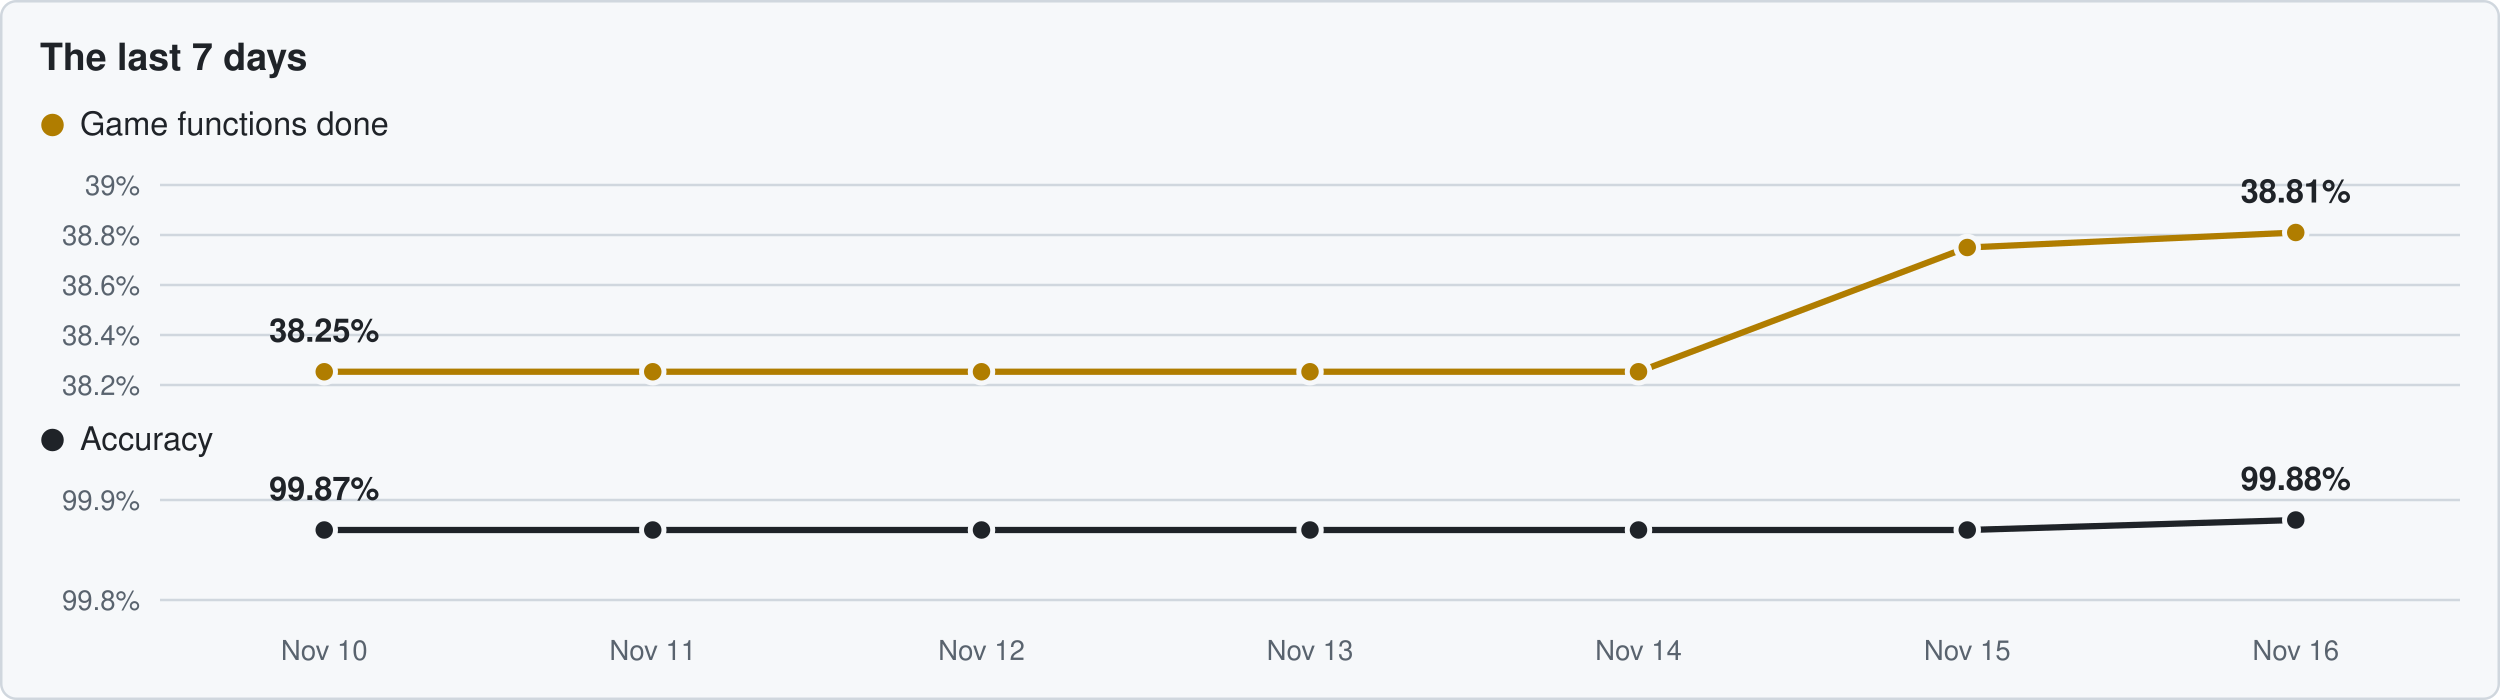
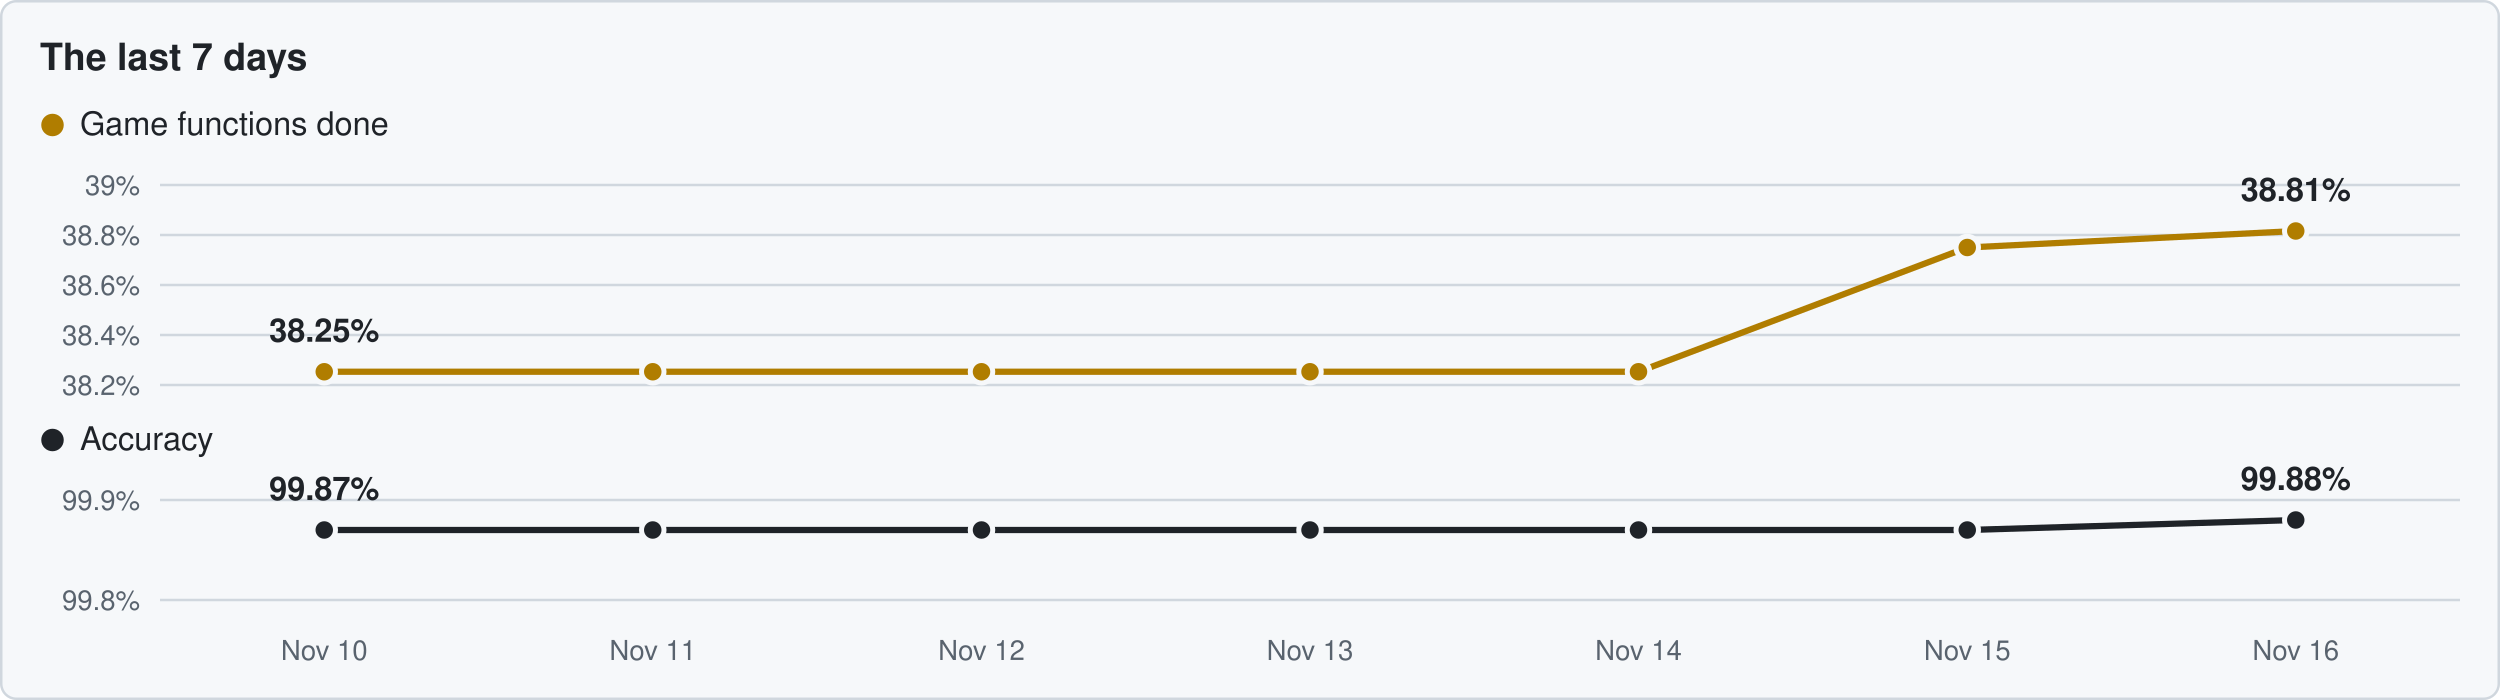
<svg xmlns="http://www.w3.org/2000/svg" viewBox="0 0 1000 280" width="1000" height="280">
  <rect x="0.5" y="0.5" width="999" height="279" rx="6" fill="#f6f8fa" stroke="#d0d7de" />
  <text x="16" y="28" font-family="Segoe UI,Helvetica,Arial,sans-serif" font-size="15" font-weight="600" fill="#1f2328">The last 7 days</text>
  <circle cx="21" cy="50" r="4.5" fill="#b07d00" />
  <text x="32" y="54" font-family="Segoe UI,Helvetica,Arial,sans-serif" font-size="13" fill="#1f2328">Game functions done</text>
  <line x1="64" y1="154.0" x2="984" y2="154.0" stroke="#d0d7de" stroke-width="1" />
  <text x="56" y="158.0" text-anchor="end" font-family="Segoe UI,Helvetica,Arial,sans-serif" font-size="11" fill="#59636e">38.2%</text>
  <line x1="64" y1="134.0" x2="984" y2="134.0" stroke="#d0d7de" stroke-width="1" />
  <text x="56" y="138.0" text-anchor="end" font-family="Segoe UI,Helvetica,Arial,sans-serif" font-size="11" fill="#59636e">38.4%</text>
  <line x1="64" y1="114.0" x2="984" y2="114.0" stroke="#d0d7de" stroke-width="1" />
  <text x="56" y="118.0" text-anchor="end" font-family="Segoe UI,Helvetica,Arial,sans-serif" font-size="11" fill="#59636e">38.6%</text>
  <line x1="64" y1="94.0" x2="984" y2="94.0" stroke="#d0d7de" stroke-width="1" />
  <text x="56" y="98.0" text-anchor="end" font-family="Segoe UI,Helvetica,Arial,sans-serif" font-size="11" fill="#59636e">38.8%</text>
  <line x1="64" y1="74.0" x2="984" y2="74.0" stroke="#d0d7de" stroke-width="1" />
  <text x="56" y="78.0" text-anchor="end" font-family="Segoe UI,Helvetica,Arial,sans-serif" font-size="11" fill="#59636e">39%</text>
-   <polyline points="129.7,148.7 261.1,148.7 392.6,148.7 524.0,148.7 655.4,148.7 786.9,99.0 918.3,93.0" fill="none" stroke="#b07d00" stroke-width="2.5" stroke-linejoin="round" />
+   <polyline points="129.7,148.7 261.1,148.7 392.6,148.7 524.0,148.7 655.4,148.7 786.9,99.0 918.3,92.4" fill="none" stroke="#b07d00" stroke-width="2.5" stroke-linejoin="round" />
  <circle cx="129.7" cy="148.7" r="4.5" fill="#b07d00" stroke="#f6f8fa" stroke-width="2" />
  <circle cx="261.1" cy="148.7" r="4.5" fill="#b07d00" stroke="#f6f8fa" stroke-width="2" />
  <circle cx="392.6" cy="148.7" r="4.5" fill="#b07d00" stroke="#f6f8fa" stroke-width="2" />
  <circle cx="524.0" cy="148.7" r="4.5" fill="#b07d00" stroke="#f6f8fa" stroke-width="2" />
  <circle cx="655.4" cy="148.7" r="4.5" fill="#b07d00" stroke="#f6f8fa" stroke-width="2" />
  <circle cx="786.9" cy="99.0" r="4.5" fill="#b07d00" stroke="#f6f8fa" stroke-width="2" />
-   <circle cx="918.3" cy="93.0" r="4.5" fill="#b07d00" stroke="#f6f8fa" stroke-width="2" />
+   <circle cx="918.3" cy="92.4" r="4.5" fill="#b07d00" stroke="#f6f8fa" stroke-width="2" />
  <text x="129.7" y="136.7" text-anchor="middle" font-family="Segoe UI,Helvetica,Arial,sans-serif" font-size="13" font-weight="600" fill="#1f2328">38.25%</text>
-   <text x="918.3" y="81.0" text-anchor="middle" font-family="Segoe UI,Helvetica,Arial,sans-serif" font-size="13" font-weight="600" fill="#1f2328">38.81%</text>
+   <text x="918.3" y="80.4" text-anchor="middle" font-family="Segoe UI,Helvetica,Arial,sans-serif" font-size="13" font-weight="600" fill="#1f2328">38.81%</text>
  <circle cx="21" cy="176" r="4.5" fill="#1f2328" />
  <text x="32" y="180" font-family="Segoe UI,Helvetica,Arial,sans-serif" font-size="13" fill="#1f2328">Accuracy</text>
  <line x1="64" y1="240.0" x2="984" y2="240.0" stroke="#d0d7de" stroke-width="1" />
  <text x="56" y="244.0" text-anchor="end" font-family="Segoe UI,Helvetica,Arial,sans-serif" font-size="11" fill="#59636e">99.8%</text>
  <line x1="64" y1="200.0" x2="984" y2="200.0" stroke="#d0d7de" stroke-width="1" />
  <text x="56" y="204.0" text-anchor="end" font-family="Segoe UI,Helvetica,Arial,sans-serif" font-size="11" fill="#59636e">99.9%</text>
  <polyline points="129.7,212.0 261.1,212.0 392.6,212.0 524.0,212.0 655.4,212.0 786.9,212.0 918.3,208.0" fill="none" stroke="#1f2328" stroke-width="2.5" stroke-linejoin="round" />
  <circle cx="129.7" cy="212.0" r="4.5" fill="#1f2328" stroke="#f6f8fa" stroke-width="2" />
  <circle cx="261.1" cy="212.0" r="4.5" fill="#1f2328" stroke="#f6f8fa" stroke-width="2" />
  <circle cx="392.6" cy="212.0" r="4.5" fill="#1f2328" stroke="#f6f8fa" stroke-width="2" />
  <circle cx="524.0" cy="212.0" r="4.5" fill="#1f2328" stroke="#f6f8fa" stroke-width="2" />
  <circle cx="655.4" cy="212.0" r="4.5" fill="#1f2328" stroke="#f6f8fa" stroke-width="2" />
  <circle cx="786.9" cy="212.0" r="4.5" fill="#1f2328" stroke="#f6f8fa" stroke-width="2" />
  <circle cx="918.3" cy="208.0" r="4.5" fill="#1f2328" stroke="#f6f8fa" stroke-width="2" />
  <text x="129.7" y="200.0" text-anchor="middle" font-family="Segoe UI,Helvetica,Arial,sans-serif" font-size="13" font-weight="600" fill="#1f2328">99.87%</text>
  <text x="918.3" y="196.0" text-anchor="middle" font-family="Segoe UI,Helvetica,Arial,sans-serif" font-size="13" font-weight="600" fill="#1f2328">99.88%</text>
  <text x="129.7" y="264" text-anchor="middle" font-family="Segoe UI,Helvetica,Arial,sans-serif" font-size="11" fill="#59636e">Nov 10</text>
  <text x="261.1" y="264" text-anchor="middle" font-family="Segoe UI,Helvetica,Arial,sans-serif" font-size="11" fill="#59636e">Nov 11</text>
  <text x="392.6" y="264" text-anchor="middle" font-family="Segoe UI,Helvetica,Arial,sans-serif" font-size="11" fill="#59636e">Nov 12</text>
  <text x="524.0" y="264" text-anchor="middle" font-family="Segoe UI,Helvetica,Arial,sans-serif" font-size="11" fill="#59636e">Nov 13</text>
  <text x="655.4" y="264" text-anchor="middle" font-family="Segoe UI,Helvetica,Arial,sans-serif" font-size="11" fill="#59636e">Nov 14</text>
  <text x="786.9" y="264" text-anchor="middle" font-family="Segoe UI,Helvetica,Arial,sans-serif" font-size="11" fill="#59636e">Nov 15</text>
  <text x="918.3" y="264" text-anchor="middle" font-family="Segoe UI,Helvetica,Arial,sans-serif" font-size="11" fill="#59636e">Nov 16</text>
</svg>
